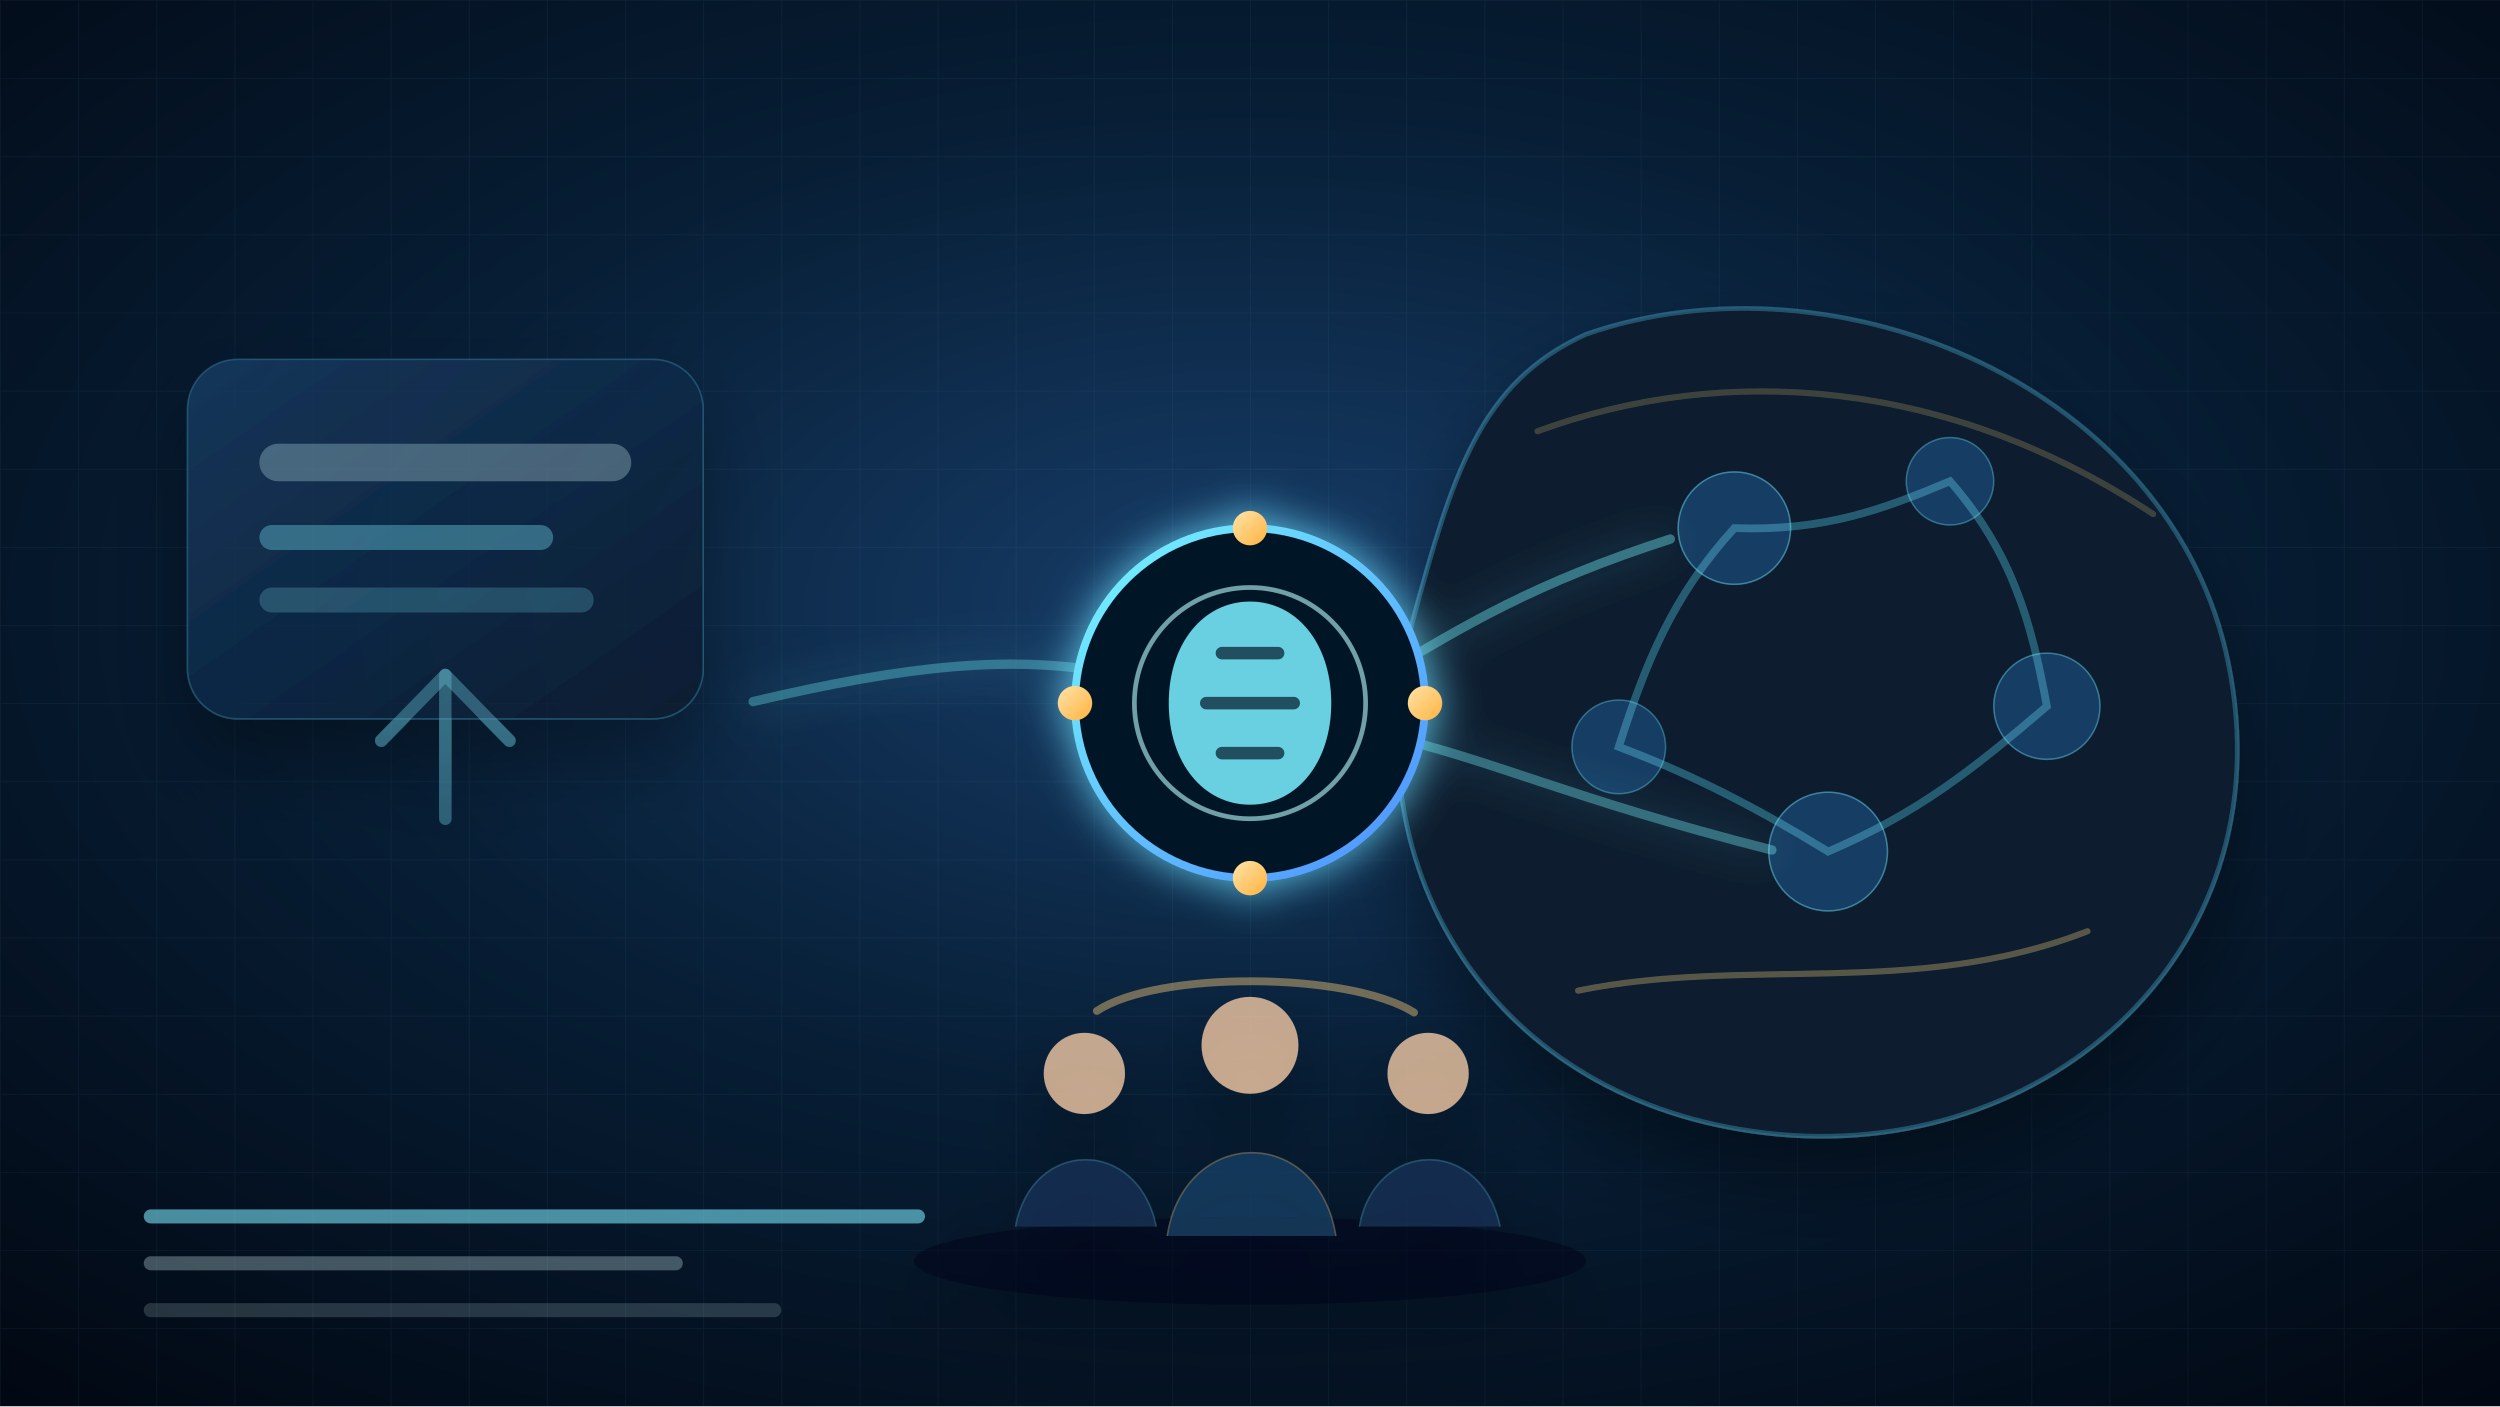
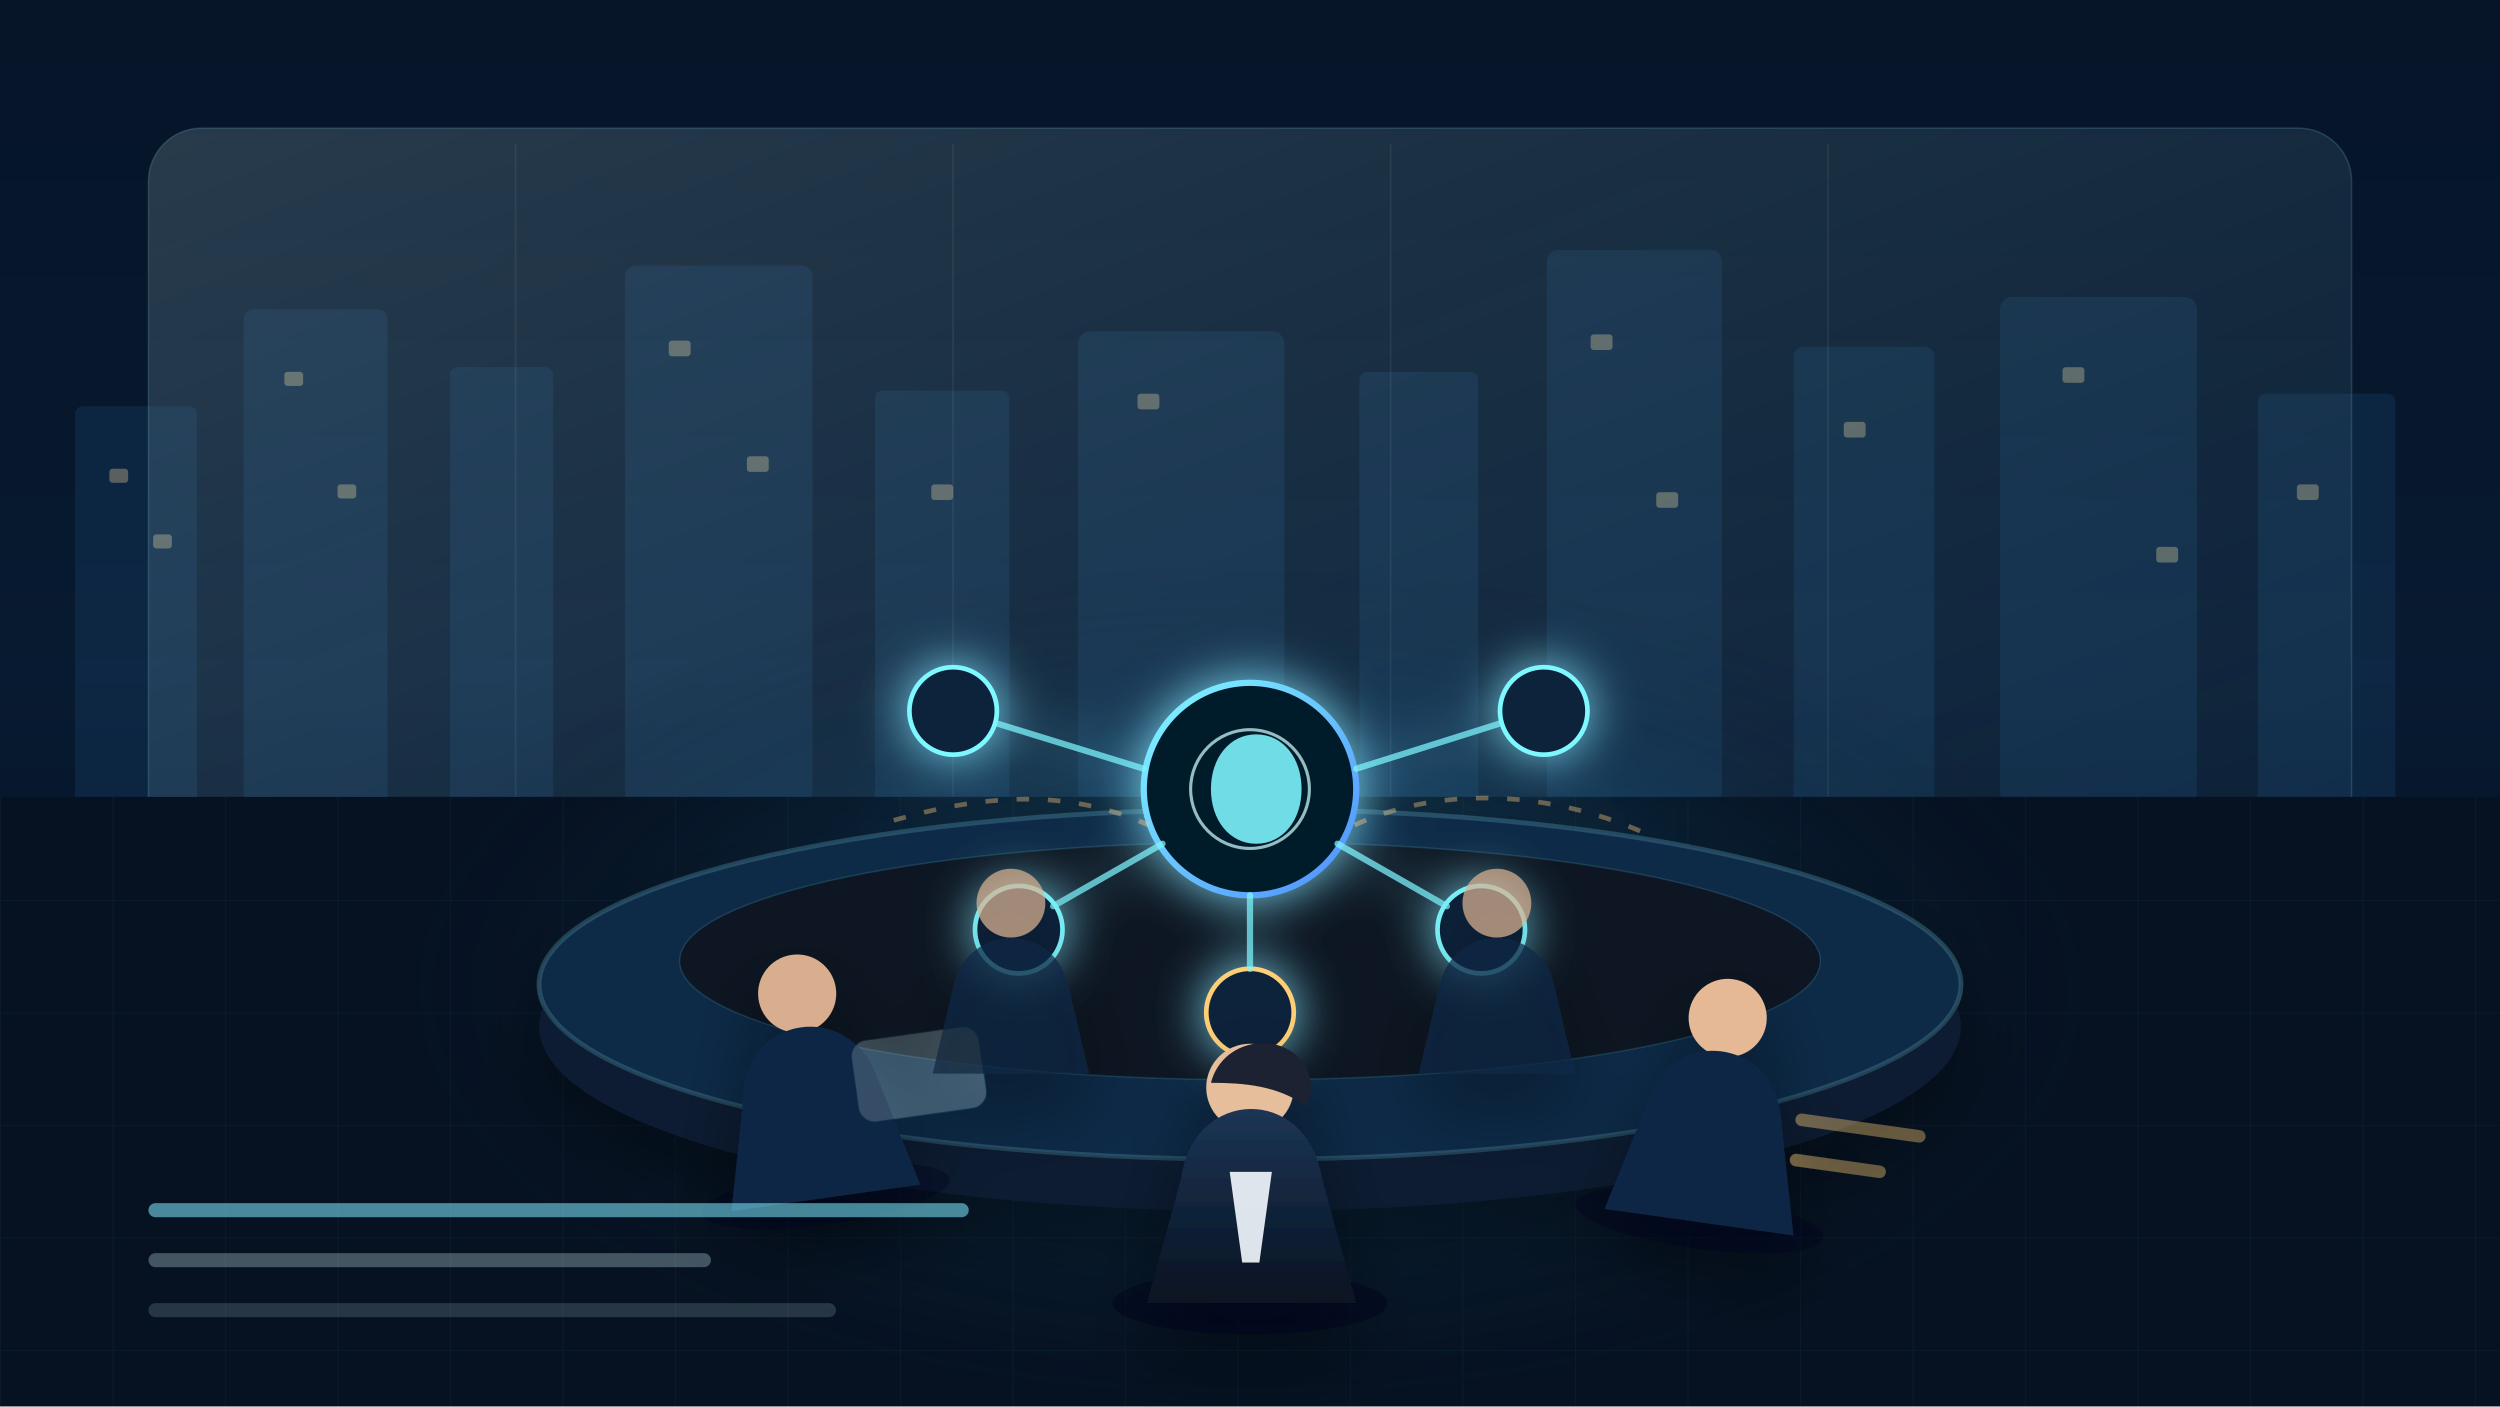
<svg xmlns="http://www.w3.org/2000/svg" width="1600" height="900" viewBox="0 0 1600 900" fill="none">
  <defs>
-     <radialGradient id="bg" cx="50%" cy="43%" r="75%">
-       <stop offset="0%" stop-color="#173D69" />
-       <stop offset="48%" stop-color="#071E35" />
-       <stop offset="100%" stop-color="#020813" />
+     <linearGradient id="night" x1="0" y1="0" x2="0" y2="1">
+       <stop offset="0" stop-color="#07172B" />
+       <stop offset="0.48" stop-color="#0B2440" />
+       <stop offset="1" stop-color="#030812" />
+     </linearGradient>
+     <radialGradient id="tableGlow" cx="50%" cy="54%" r="46%">
+       <stop offset="0" stop-color="#58E7FF" stop-opacity="0.34" />
+       <stop offset="0.52" stop-color="#1B6B9A" stop-opacity="0.18" />
+       <stop offset="1" stop-color="#020812" stop-opacity="0" />
    </radialGradient>
-     <linearGradient id="panel" x1="0" y1="0" x2="1" y2="1">
-       <stop offset="0" stop-color="#173C64" />
-       <stop offset="1" stop-color="#08192C" />
+     <linearGradient id="glass" x1="0" y1="0" x2="1" y2="1">
+       <stop offset="0" stop-color="#D8FBFF" stop-opacity="0.16" />
+       <stop offset="1" stop-color="#7FDFFF" stop-opacity="0.03" />
+     </linearGradient>
+     <linearGradient id="suit" x1="0" y1="0" x2="0" y2="1">
+       <stop offset="0" stop-color="#1C3555" />
+       <stop offset="1" stop-color="#071220" />
    </linearGradient>
    <linearGradient id="cyan" x1="0" y1="0" x2="1" y2="1">
-       <stop offset="0" stop-color="#76F7FF" />
-       <stop offset="1" stop-color="#4C8DFF" />
+       <stop offset="0" stop-color="#82FBFF" />
+       <stop offset="1" stop-color="#4E8CFF" />
    </linearGradient>
    <linearGradient id="gold" x1="0" y1="0" x2="1" y2="1">
-       <stop offset="0" stop-color="#FFE4A8" />
-       <stop offset="1" stop-color="#FFB340" />
+       <stop offset="0" stop-color="#FFE7A8" />
+       <stop offset="1" stop-color="#F7A83A" />
    </linearGradient>
-     <filter id="glow" x="-70%" y="-70%" width="240%" height="240%">
-       <feGaussianBlur stdDeviation="14" result="blur" />
-       <feColorMatrix in="blur" type="matrix" values="0 0 0 0 0.16 0 0 0 0 0.75 0 0 0 0 1 0 0 0 .85 0" />
+     <filter id="softShadow" x="-40%" y="-40%" width="180%" height="180%">
+       <feDropShadow dx="0" dy="24" stdDeviation="24" flood-color="#000" flood-opacity="0.42" />
+     </filter>
+     <filter id="aiGlow" x="-120%" y="-120%" width="340%" height="340%">
+       <feGaussianBlur stdDeviation="16" result="blur" />
+       <feColorMatrix in="blur" type="matrix" values="0 0 0 0 0.25 0 0 0 0 0.82 0 0 0 0 1 0 0 0 0.9 0" />
      <feMerge>
        <feMergeNode />
        <feMergeNode in="SourceGraphic" />
      </feMerge>
    </filter>
-     <filter id="shadow" x="-45%" y="-45%" width="190%" height="190%">
-       <feDropShadow dx="0" dy="26" stdDeviation="26" flood-color="#000" flood-opacity="0.4" />
-     </filter>
-     <pattern id="grid" width="50" height="50" patternUnits="userSpaceOnUse">
-       <path d="M50 0H0V50" stroke="#5CBDEB" stroke-opacity="0.075" />
+     <pattern id="floorGrid" width="72" height="72" patternUnits="userSpaceOnUse">
+       <path d="M72 0H0V72" stroke="#6BDDF4" stroke-opacity="0.055" />
    </pattern>
  </defs>
-   <rect width="1600" height="900" fill="url(#bg)" />
-   <rect width="1600" height="900" fill="url(#grid)" opacity="0.9" />
-   <g opacity="0.82" filter="url(#shadow)">
-     <rect x="120" y="230" width="330" height="230" rx="32" fill="url(#panel)" stroke="#5EDFFF" stroke-opacity="0.28" />
-     <rect x="166" y="284" width="238" height="24" rx="12" fill="#D8FBFF" opacity="0.34" />
-     <rect x="166" y="336" width="188" height="16" rx="8" fill="#7EEBFF" opacity="0.42" />
-     <rect x="166" y="376" width="214" height="16" rx="8" fill="#7EEBFF" opacity="0.26" />
-     <path d="M285 524v-92" stroke="#7EEBFF" stroke-width="8" stroke-linecap="round" opacity="0.38" />
-     <path d="M244 474l41-42 41 42" stroke="#7EEBFF" stroke-width="8" stroke-linecap="round" stroke-linejoin="round" opacity="0.38" />
+   <rect width="1600" height="900" fill="url(#night)" />
+   <g opacity="0.58">
+     <rect x="0" y="0" width="1600" height="515" fill="#061326" />
+     <g fill="#0E2A46">
+       <rect x="48" y="260" width="78" height="255" rx="5" />
+       <rect x="156" y="198" width="92" height="317" rx="6" />
+       <rect x="288" y="235" width="66" height="280" rx="5" />
+       <rect x="400" y="170" width="120" height="345" rx="7" />
+       <rect x="560" y="250" width="86" height="265" rx="5" />
+       <rect x="690" y="212" width="132" height="303" rx="8" />
+       <rect x="870" y="238" width="76" height="277" rx="5" />
+       <rect x="990" y="160" width="112" height="355" rx="7" />
+       <rect x="1148" y="222" width="90" height="293" rx="6" />
+       <rect x="1280" y="190" width="126" height="325" rx="8" />
+       <rect x="1445" y="252" width="88" height="263" rx="5" />
+     </g>
+     <g fill="#FFE1A2" opacity="0.55">
+       <rect x="70" y="300" width="12" height="9" rx="2" />
+       <rect x="98" y="342" width="12" height="9" rx="2" />
+       <rect x="182" y="238" width="12" height="9" rx="2" />
+       <rect x="216" y="310" width="12" height="9" rx="2" />
+       <rect x="428" y="218" width="14" height="10" rx="2" />
+       <rect x="478" y="292" width="14" height="10" rx="2" />
+       <rect x="596" y="310" width="14" height="10" rx="2" />
+       <rect x="728" y="252" width="14" height="10" rx="2" />
+       <rect x="1018" y="214" width="14" height="10" rx="2" />
+       <rect x="1060" y="315" width="14" height="10" rx="2" />
+       <rect x="1180" y="270" width="14" height="10" rx="2" />
+       <rect x="1320" y="235" width="14" height="10" rx="2" />
+       <rect x="1380" y="350" width="14" height="10" rx="2" />
+       <rect x="1470" y="310" width="14" height="10" rx="2" />
+     </g>
  </g>
-   <g filter="url(#shadow)">
-     <path d="M1015 214 C1176 158 1390 248 1426 424 C1465 614 1302 750 1122 724 C951 700 864 551 904 398 C930 303 947 245 1015 214Z" fill="#071B2F" stroke="#6ADFFF" stroke-opacity="0.28" stroke-width="3" />
-     <circle cx="1110" cy="338" r="36" fill="#173C64" stroke="#78EFFF" stroke-opacity="0.45" />
-     <circle cx="1248" cy="308" r="28" fill="#173C64" stroke="#78EFFF" stroke-opacity="0.35" />
-     <circle cx="1310" cy="452" r="34" fill="#173C64" stroke="#78EFFF" stroke-opacity="0.4" />
-     <circle cx="1170" cy="545" r="38" fill="#173C64" stroke="#78EFFF" stroke-opacity="0.44" />
-     <circle cx="1036" cy="478" r="30" fill="#173C64" stroke="#78EFFF" stroke-opacity="0.34" />
-     <path d="M1110 338C1168 340 1205 326 1248 308C1288 354 1300 398 1310 452C1262 493 1228 520 1170 545C1126 518 1084 496 1036 478C1053 425 1070 382 1110 338Z" stroke="#69E9FF" stroke-opacity="0.32" stroke-width="5" />
-     <path d="M1010 634C1118 612 1226 639 1336 596" stroke="#FFCE75" stroke-opacity="0.33" stroke-width="4" stroke-linecap="round" />
-     <path d="M984 276C1104 232 1246 242 1378 329" stroke="#FFCE75" stroke-opacity="0.22" stroke-width="4" stroke-linecap="round" />
+   <rect x="95" y="82" width="1410" height="555" rx="34" fill="url(#glass)" stroke="#99EAFF" stroke-opacity="0.16" />
+   <path d="M330 92V628M610 92V628M890 92V628M1170 92V628" stroke="#E5FDFF" stroke-opacity="0.07" />
+   <rect x="0" y="510" width="1600" height="390" fill="#061222" />
+   <rect x="0" y="510" width="1600" height="390" fill="url(#floorGrid)" />
+   <ellipse cx="800" cy="610" rx="610" ry="300" fill="url(#tableGlow)" />
+   <g filter="url(#softShadow)">
+     <ellipse cx="800" cy="657" rx="455" ry="118" fill="#0B1C30" />
+     <ellipse cx="800" cy="630" rx="455" ry="112" fill="#102B47" stroke="#8BEFFF" stroke-opacity="0.18" stroke-width="3" />
+     <ellipse cx="800" cy="615" rx="365" ry="76" fill="#071522" stroke="#79E8FF" stroke-opacity="0.14" />
  </g>
-   <g filter="url(#glow)">
-     <path d="M482 449 C580 426 649 418 718 432" stroke="#76F7FF" stroke-width="6" stroke-opacity="0.32" stroke-linecap="round" />
-     <path d="M884 432 C938 400 982 373 1069 345" stroke="#76F7FF" stroke-width="6" stroke-opacity="0.38" stroke-linecap="round" />
-     <path d="M884 470 C955 486 1004 511 1134 544" stroke="#76F7FF" stroke-width="6" stroke-opacity="0.35" stroke-linecap="round" />
-     <circle cx="800" cy="450" r="112" fill="#061827" stroke="url(#cyan)" stroke-width="5" />
-     <circle cx="800" cy="450" r="74" fill="none" stroke="#B8FBFF" stroke-opacity="0.6" stroke-width="3" />
-     <path d="M748 450c0-38 22-65 52-65s52 27 52 65-22 65-52 65-52-27-52-65Z" fill="#78EEFF" opacity="0.86" />
-     <path d="M782 418h36M772 450h56M782 482h36" stroke="#041827" stroke-width="8" stroke-linecap="round" opacity="0.7" />
-     <circle cx="688" cy="450" r="11" fill="url(#gold)" />
-     <circle cx="912" cy="450" r="11" fill="url(#gold)" />
-     <circle cx="800" cy="338" r="11" fill="url(#gold)" />
-     <circle cx="800" cy="562" r="11" fill="url(#gold)" />
+   <g filter="url(#aiGlow)">
+     <circle cx="800" cy="505" r="68" fill="#061C2B" stroke="url(#cyan)" stroke-width="4" />
+     <circle cx="800" cy="505" r="38" fill="none" stroke="#C8FDFF" stroke-opacity="0.72" stroke-width="2" />
+     <path d="M775 505c0-20 12-35 29-35s29 15 29 35-12 35-29 35-29-15-29-35Z" fill="#7EF7FF" opacity="0.88" />
+     <circle cx="610" cy="455" r="28" fill="#09233A" stroke="#7EF7FF" stroke-width="3" />
+     <circle cx="988" cy="455" r="28" fill="#09233A" stroke="#7EF7FF" stroke-width="3" />
+     <circle cx="652" cy="595" r="28" fill="#09233A" stroke="#7EF7FF" stroke-width="3" />
+     <circle cx="948" cy="595" r="28" fill="#09233A" stroke="#7EF7FF" stroke-width="3" />
+     <circle cx="800" cy="648" r="28" fill="#09233A" stroke="#FFCF74" stroke-width="3" />
+     <path d="M732 492L638 463M868 492L960 463M744 540L674 580M856 540L926 580M800 573V620" stroke="#7EF7FF" stroke-opacity="0.72" stroke-width="4" stroke-linecap="round" />
+     <path d="M572 525C638 506 688 507 735 528" stroke="#FFCF74" stroke-opacity="0.38" stroke-width="3" stroke-dasharray="8 12" />
+     <path d="M867 528C924 502 992 507 1050 532" stroke="#FFCF74" stroke-opacity="0.38" stroke-width="3" stroke-dasharray="8 12" />
  </g>
-   <g filter="url(#shadow)">
-     <g transform="translate(626 635)">
-       <ellipse cx="174" cy="172" rx="215" ry="28" fill="#020812" opacity="0.45" />
-       <g opacity="0.8">
-         <circle cx="68" cy="52" r="26" fill="#F0C7A2" />
-         <path d="M24 150c10-56 78-58 90 0" fill="#163252" stroke="#78DFFF" stroke-opacity="0.28" />
-         <circle cx="174" cy="34" r="31" fill="#F0C7A2" />
-         <path d="M121 156c11-70 96-72 108 0" fill="#183C62" stroke="#FFCF7A" stroke-opacity="0.36" />
-         <circle cx="288" cy="52" r="26" fill="#F0C7A2" />
-         <path d="M244 150c10-56 78-58 90 0" fill="#163252" stroke="#78DFFF" stroke-opacity="0.28" />
+   <g filter="url(#softShadow)">
+     <g transform="translate(740 662)">
+       <ellipse cx="60" cy="172" rx="88" ry="20" fill="#020812" opacity="0.42" />
+       <circle cx="60" cy="34" r="28" fill="#E7BE9B" />
+       <path d="M35 31c8-31 51-34 62-7 4 9 1 18-1 22-18-13-39-15-61-15Z" fill="#1D2430" />
+       <path d="M16 92c8-58 80-60 90 0l22 80H-6l22-80Z" fill="url(#suit)" />
+       <path d="M47 88h27l-8 58H55l-8-58Z" fill="#F4FAFF" opacity="0.9" />
+     </g>
+     <g transform="translate(450 610) rotate(-8)">
+       <ellipse cx="56" cy="165" rx="80" ry="18" fill="#020812" opacity="0.34" />
+       <circle cx="56" cy="34" r="25" fill="#D9AE8E" />
+       <path d="M13 94c8-50 75-52 86 0l18 72H-5l18-72Z" fill="#102844" />
+       <rect x="85" y="70" width="82" height="52" rx="10" fill="#D8FBFF" opacity="0.18" stroke="#83EEFF" stroke-opacity="0.22" />
+     </g>
+     <g transform="translate(1055 610) rotate(8)">
+       <ellipse cx="56" cy="165" rx="80" ry="18" fill="#020812" opacity="0.34" />
+       <circle cx="56" cy="34" r="25" fill="#E6B996" />
+       <path d="M13 94c8-50 75-52 86 0l18 72H-5l18-72Z" fill="#102844" />
+       <path d="M112 92h76M112 118h54" stroke="#FFCF74" stroke-opacity="0.38" stroke-width="8" stroke-linecap="round" />
+     </g>
+     <g opacity="0.72">
+       <g transform="translate(602 548)">
+         <circle cx="45" cy="30" r="22" fill="#D8B090" />
+         <path d="M8 84c8-42 66-42 74 0l13 55H-5l13-55Z" fill="#132944" />
      </g>
-       <path d="M76 12C115-14 238-13 279 13" stroke="#FFCF7A" stroke-opacity="0.42" stroke-width="5" stroke-linecap="round" />
+       <g transform="translate(913 548)">
+         <circle cx="45" cy="30" r="22" fill="#D8B090" />
+         <path d="M8 84c8-42 66-42 74 0l13 55H-5l13-55Z" fill="#132944" />
+       </g>
    </g>
  </g>
  <g opacity="0.92">
-     <rect x="92" y="774" width="500" height="9" rx="4.5" fill="#7DEBFF" opacity="0.62" />
-     <rect x="92" y="804" width="345" height="9" rx="4.5" fill="#D8FBFF" opacity="0.32" />
-     <rect x="92" y="834" width="408" height="9" rx="4.5" fill="#D8FBFF" opacity="0.18" />
+     <rect x="95" y="770" width="525" height="9" rx="4.5" fill="#7DEBFF" opacity="0.6" />
+     <rect x="95" y="802" width="360" height="9" rx="4.5" fill="#D8FBFF" opacity="0.31" />
+     <rect x="95" y="834" width="440" height="9" rx="4.5" fill="#D8FBFF" opacity="0.17" />
  </g>
</svg>
